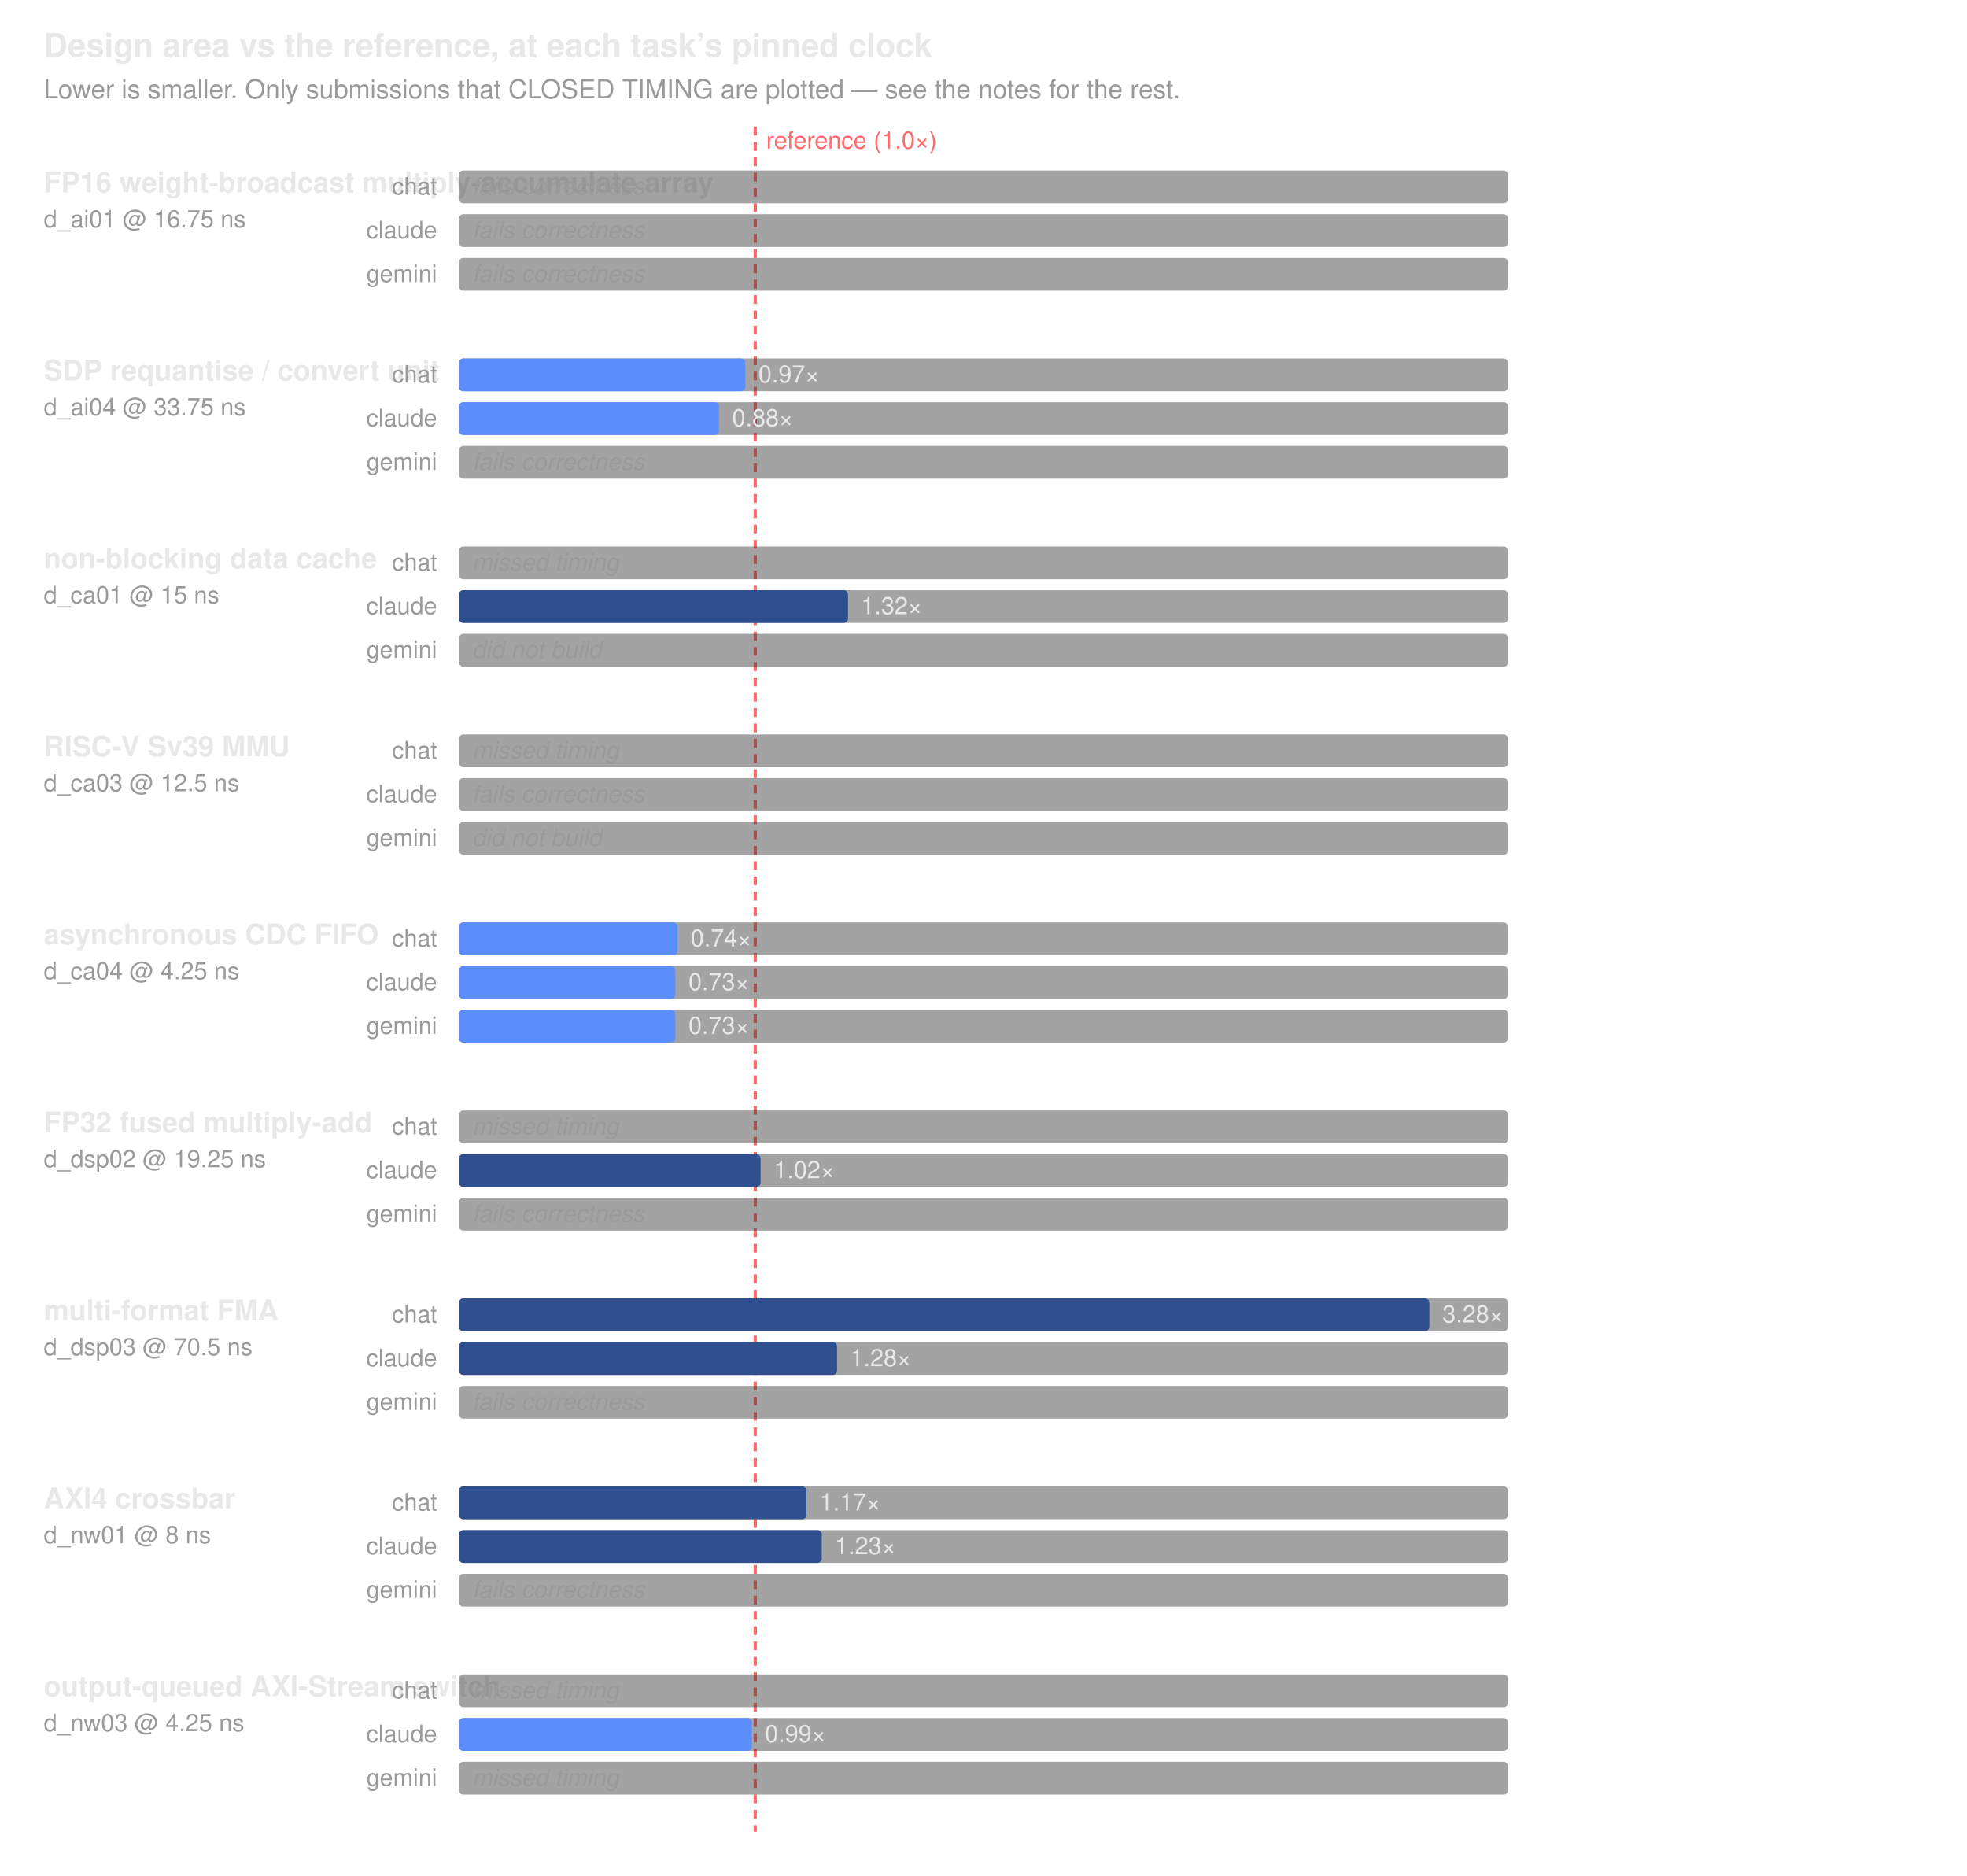
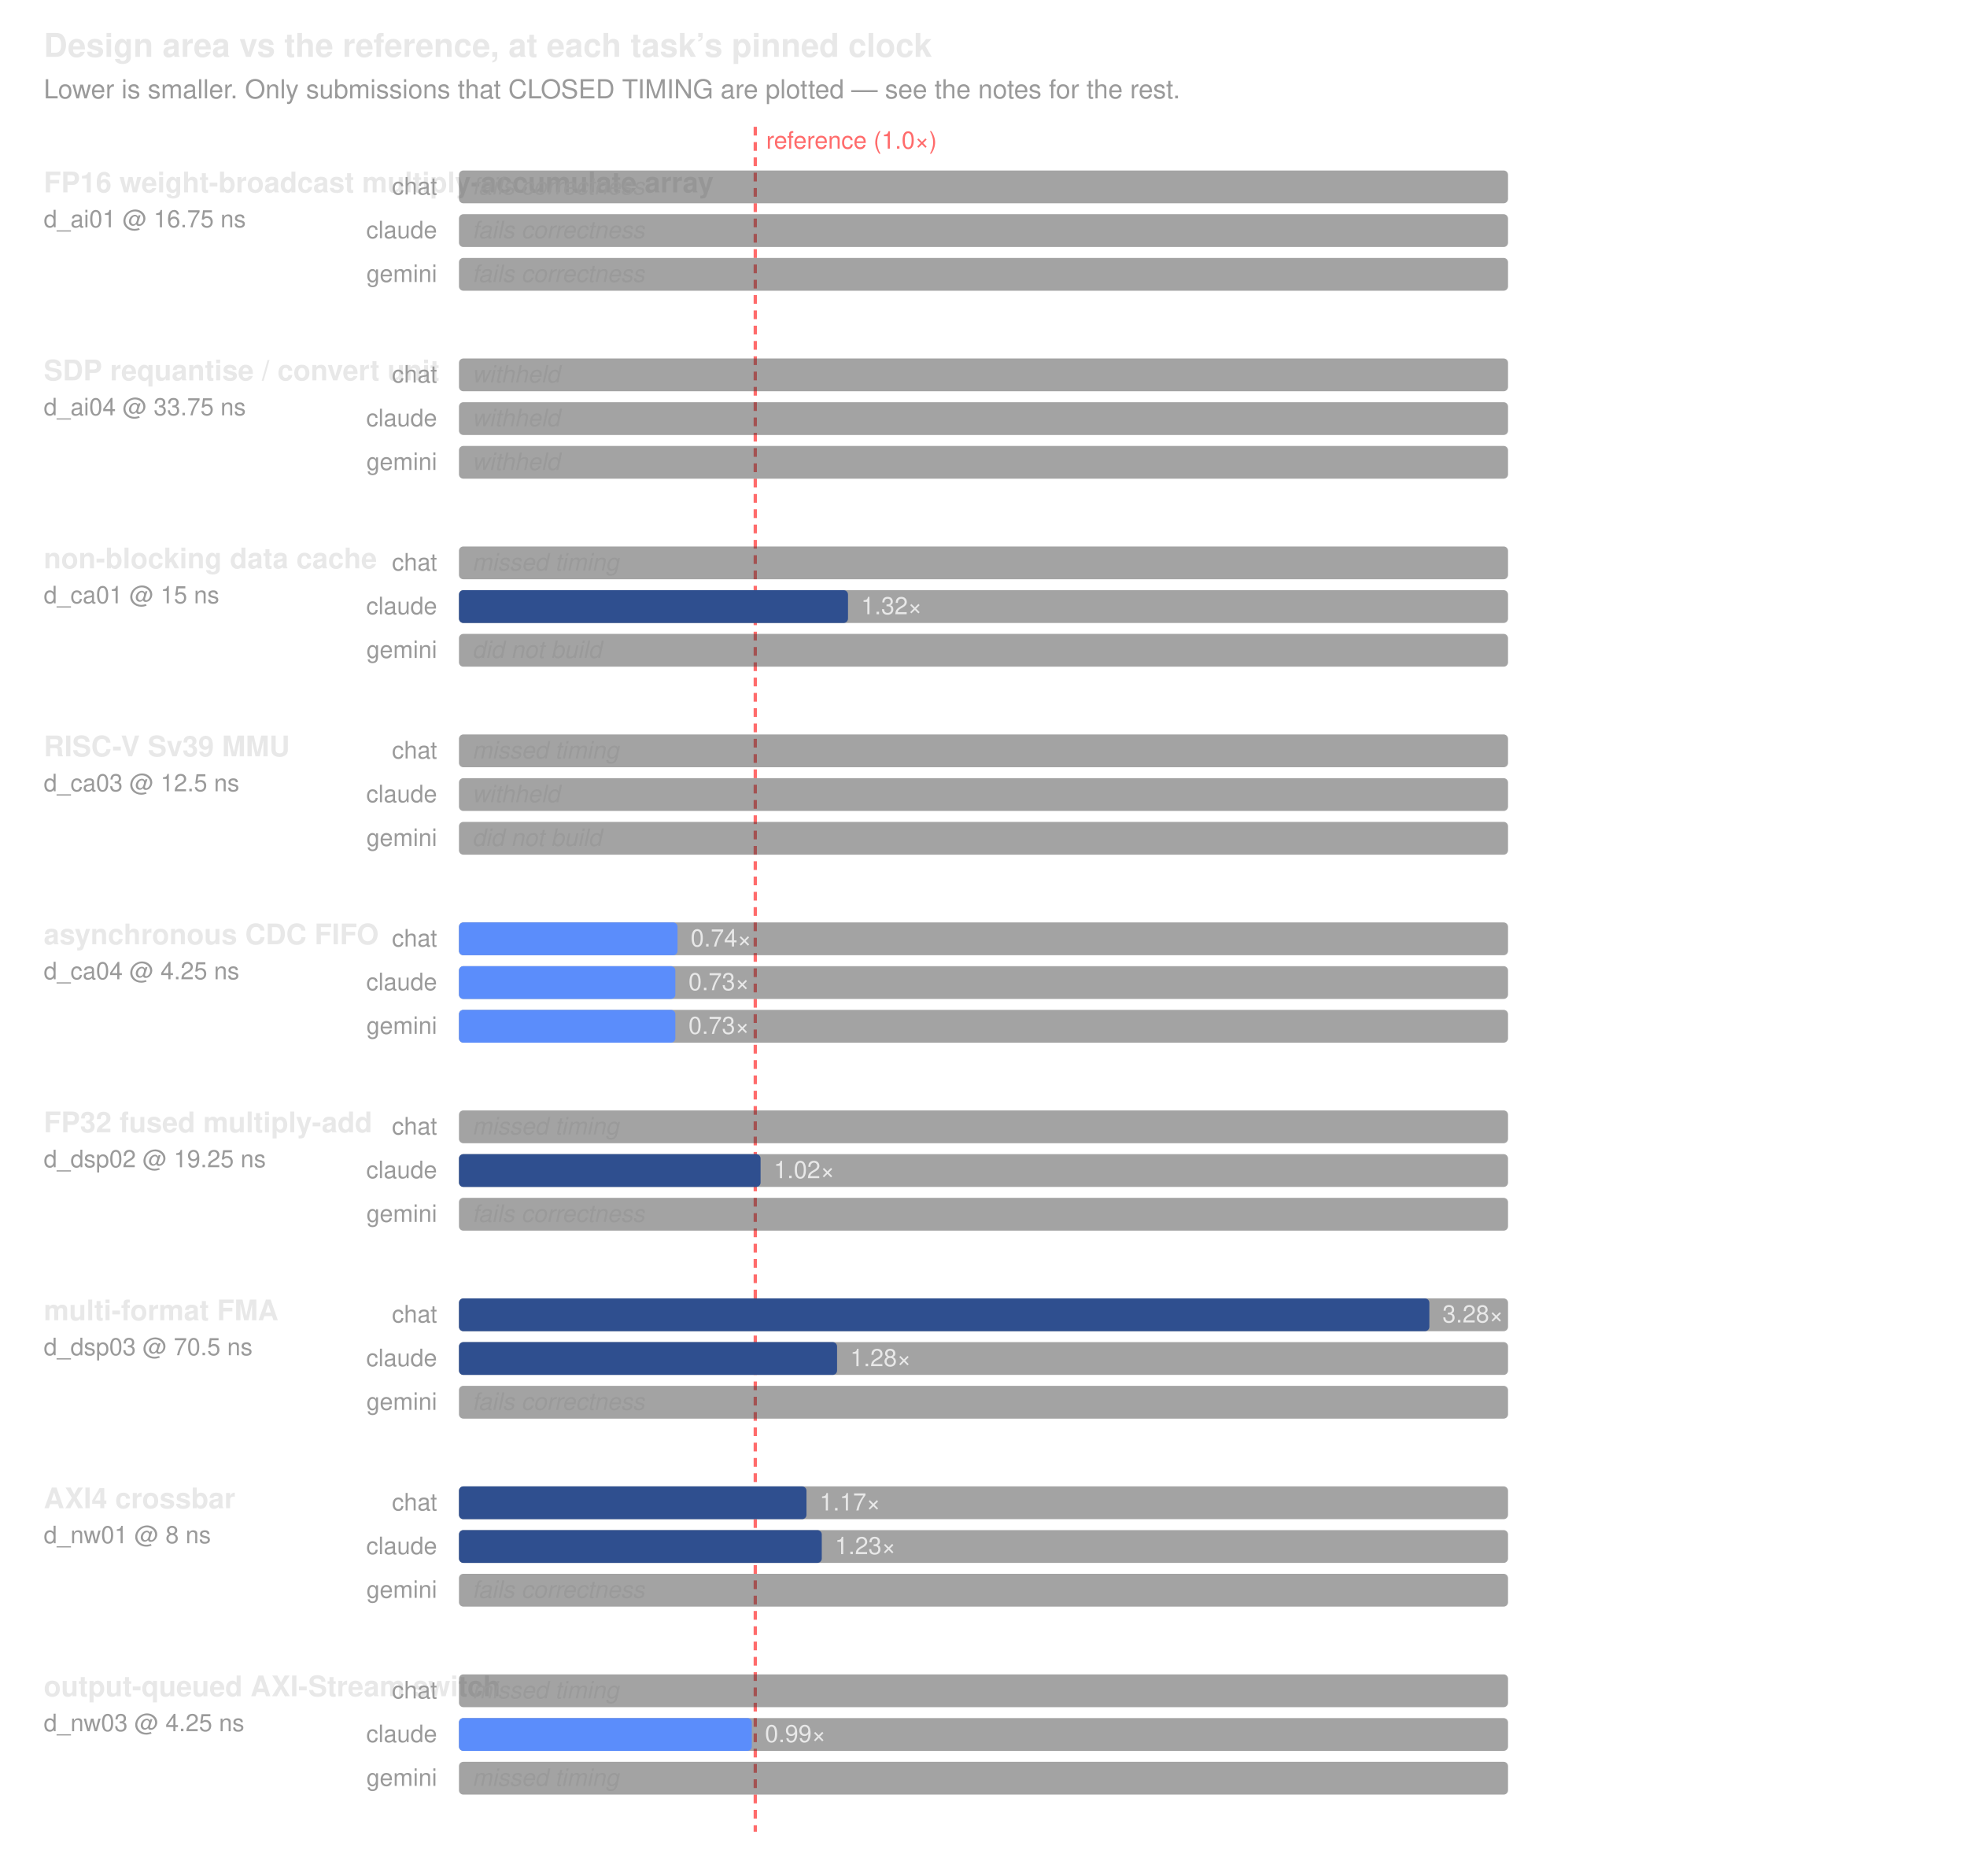
<svg xmlns="http://www.w3.org/2000/svg" viewBox="0 0 900 858" font-family="-apple-system,BlinkMacSystemFont,Segoe UI,Helvetica,Arial,sans-serif">
  <rect width="900" height="858" fill="none" />
  <text x="20" y="26" fill="#e8e8e8" font-size="15" font-weight="600">Design area vs the reference, at each task’s pinned clock</text>
  <text x="20" y="45" fill="#9a9a9a" font-size="12">Lower is smaller. Only submissions that CLOSED TIMING are plotted — see the notes for the rest.</text>
  <line x1="345.57" y1="58" x2="345.57" y2="838" stroke="#ff6b6b" stroke-width="1.5" stroke-dasharray="4 3" />
  <text x="350.57" y="68" fill="#ff6b6b" font-size="11">reference (1.0×)</text>
  <text x="20" y="88" fill="#e8e8e8" font-size="13" font-weight="600">FP16 weight-broadcast multiply-accumulate array</text>
  <text x="20" y="104" fill="#9a9a9a" font-size="11">d_ai01 @ 16.75 ns</text>
  <text x="200" y="89" fill="#9a9a9a" font-size="11" text-anchor="end">chat</text>
  <rect x="210" y="78" width="480" height="15" rx="2" fill="#333" opacity="0.45" />
  <text x="216" y="89" fill="#9a9a9a" font-size="11" font-style="italic">fails correctness</text>
  <text x="200" y="109" fill="#9a9a9a" font-size="11" text-anchor="end">claude</text>
  <rect x="210" y="98" width="480" height="15" rx="2" fill="#333" opacity="0.45" />
  <text x="216" y="109" fill="#9a9a9a" font-size="11" font-style="italic">fails correctness</text>
  <text x="200" y="129" fill="#9a9a9a" font-size="11" text-anchor="end">gemini</text>
  <rect x="210" y="118" width="480" height="15" rx="2" fill="#333" opacity="0.45" />
  <text x="216" y="129" fill="#9a9a9a" font-size="11" font-style="italic">fails correctness</text>
  <text x="20" y="174" fill="#e8e8e8" font-size="13" font-weight="600">SDP requantise / convert unit</text>
  <text x="20" y="190" fill="#9a9a9a" font-size="11">d_ai04 @ 33.75 ns</text>
  <text x="200" y="175" fill="#9a9a9a" font-size="11" text-anchor="end">chat</text>
  <rect x="210" y="164" width="480" height="15" rx="2" fill="#333" opacity="0.45" />
-   <rect x="210" y="164" width="131" height="15" rx="2" fill="#5b8dfb" />
-   <text x="347" y="175" fill="#e8e8e8" font-size="11">0.97×</text>
+   <text x="216" y="175" fill="#9a9a9a" font-size="11" font-style="italic">withheld</text>
  <text x="200" y="195" fill="#9a9a9a" font-size="11" text-anchor="end">claude</text>
  <rect x="210" y="184" width="480" height="15" rx="2" fill="#333" opacity="0.45" />
-   <rect x="210" y="184" width="119" height="15" rx="2" fill="#5b8dfb" />
-   <text x="335" y="195" fill="#e8e8e8" font-size="11">0.88×</text>
+   <text x="216" y="195" fill="#9a9a9a" font-size="11" font-style="italic">withheld</text>
  <text x="200" y="215" fill="#9a9a9a" font-size="11" text-anchor="end">gemini</text>
  <rect x="210" y="204" width="480" height="15" rx="2" fill="#333" opacity="0.45" />
-   <text x="216" y="215" fill="#9a9a9a" font-size="11" font-style="italic">fails correctness</text>
+   <text x="216" y="215" fill="#9a9a9a" font-size="11" font-style="italic">withheld</text>
  <text x="20" y="260" fill="#e8e8e8" font-size="13" font-weight="600">non-blocking data cache</text>
  <text x="20" y="276" fill="#9a9a9a" font-size="11">d_ca01 @ 15 ns</text>
  <text x="200" y="261" fill="#9a9a9a" font-size="11" text-anchor="end">chat</text>
  <rect x="210" y="250" width="480" height="15" rx="2" fill="#333" opacity="0.45" />
  <text x="216" y="261" fill="#9a9a9a" font-size="11" font-style="italic">missed timing</text>
  <text x="200" y="281" fill="#9a9a9a" font-size="11" text-anchor="end">claude</text>
  <rect x="210" y="270" width="480" height="15" rx="2" fill="#333" opacity="0.45" />
  <rect x="210" y="270" width="178" height="15" rx="2" fill="#2f4f8f" />
  <text x="394" y="281" fill="#e8e8e8" font-size="11">1.32×</text>
  <text x="200" y="301" fill="#9a9a9a" font-size="11" text-anchor="end">gemini</text>
  <rect x="210" y="290" width="480" height="15" rx="2" fill="#333" opacity="0.45" />
  <text x="216" y="301" fill="#9a9a9a" font-size="11" font-style="italic">did not build</text>
  <text x="20" y="346" fill="#e8e8e8" font-size="13" font-weight="600">RISC-V Sv39 MMU</text>
  <text x="20" y="362" fill="#9a9a9a" font-size="11">d_ca03 @ 12.5 ns</text>
  <text x="200" y="347" fill="#9a9a9a" font-size="11" text-anchor="end">chat</text>
  <rect x="210" y="336" width="480" height="15" rx="2" fill="#333" opacity="0.45" />
  <text x="216" y="347" fill="#9a9a9a" font-size="11" font-style="italic">missed timing</text>
  <text x="200" y="367" fill="#9a9a9a" font-size="11" text-anchor="end">claude</text>
  <rect x="210" y="356" width="480" height="15" rx="2" fill="#333" opacity="0.45" />
-   <text x="216" y="367" fill="#9a9a9a" font-size="11" font-style="italic">fails correctness</text>
+   <text x="216" y="367" fill="#9a9a9a" font-size="11" font-style="italic">withheld</text>
  <text x="200" y="387" fill="#9a9a9a" font-size="11" text-anchor="end">gemini</text>
  <rect x="210" y="376" width="480" height="15" rx="2" fill="#333" opacity="0.45" />
  <text x="216" y="387" fill="#9a9a9a" font-size="11" font-style="italic">did not build</text>
  <text x="20" y="432" fill="#e8e8e8" font-size="13" font-weight="600">asynchronous CDC FIFO</text>
  <text x="20" y="448" fill="#9a9a9a" font-size="11">d_ca04 @ 4.25 ns</text>
  <text x="200" y="433" fill="#9a9a9a" font-size="11" text-anchor="end">chat</text>
  <rect x="210" y="422" width="480" height="15" rx="2" fill="#333" opacity="0.45" />
  <rect x="210" y="422" width="100" height="15" rx="2" fill="#5b8dfb" />
  <text x="316" y="433" fill="#e8e8e8" font-size="11">0.74×</text>
  <text x="200" y="453" fill="#9a9a9a" font-size="11" text-anchor="end">claude</text>
  <rect x="210" y="442" width="480" height="15" rx="2" fill="#333" opacity="0.45" />
  <rect x="210" y="442" width="99" height="15" rx="2" fill="#5b8dfb" />
  <text x="315" y="453" fill="#e8e8e8" font-size="11">0.73×</text>
  <text x="200" y="473" fill="#9a9a9a" font-size="11" text-anchor="end">gemini</text>
  <rect x="210" y="462" width="480" height="15" rx="2" fill="#333" opacity="0.45" />
  <rect x="210" y="462" width="99" height="15" rx="2" fill="#5b8dfb" />
  <text x="315" y="473" fill="#e8e8e8" font-size="11">0.73×</text>
  <text x="20" y="518" fill="#e8e8e8" font-size="13" font-weight="600">FP32 fused multiply-add</text>
  <text x="20" y="534" fill="#9a9a9a" font-size="11">d_dsp02 @ 19.25 ns</text>
  <text x="200" y="519" fill="#9a9a9a" font-size="11" text-anchor="end">chat</text>
  <rect x="210" y="508" width="480" height="15" rx="2" fill="#333" opacity="0.45" />
  <text x="216" y="519" fill="#9a9a9a" font-size="11" font-style="italic">missed timing</text>
  <text x="200" y="539" fill="#9a9a9a" font-size="11" text-anchor="end">claude</text>
  <rect x="210" y="528" width="480" height="15" rx="2" fill="#333" opacity="0.45" />
  <rect x="210" y="528" width="138" height="15" rx="2" fill="#2f4f8f" />
  <text x="354" y="539" fill="#e8e8e8" font-size="11">1.02×</text>
  <text x="200" y="559" fill="#9a9a9a" font-size="11" text-anchor="end">gemini</text>
  <rect x="210" y="548" width="480" height="15" rx="2" fill="#333" opacity="0.45" />
  <text x="216" y="559" fill="#9a9a9a" font-size="11" font-style="italic">fails correctness</text>
  <text x="20" y="604" fill="#e8e8e8" font-size="13" font-weight="600">multi-format FMA</text>
  <text x="20" y="620" fill="#9a9a9a" font-size="11">d_dsp03 @ 70.5 ns</text>
  <text x="200" y="605" fill="#9a9a9a" font-size="11" text-anchor="end">chat</text>
  <rect x="210" y="594" width="480" height="15" rx="2" fill="#333" opacity="0.45" />
  <rect x="210" y="594" width="444" height="15" rx="2" fill="#2f4f8f" />
  <text x="660" y="605" fill="#e8e8e8" font-size="11">3.28×</text>
  <text x="200" y="625" fill="#9a9a9a" font-size="11" text-anchor="end">claude</text>
  <rect x="210" y="614" width="480" height="15" rx="2" fill="#333" opacity="0.45" />
  <rect x="210" y="614" width="173" height="15" rx="2" fill="#2f4f8f" />
  <text x="389" y="625" fill="#e8e8e8" font-size="11">1.28×</text>
  <text x="200" y="645" fill="#9a9a9a" font-size="11" text-anchor="end">gemini</text>
  <rect x="210" y="634" width="480" height="15" rx="2" fill="#333" opacity="0.45" />
  <text x="216" y="645" fill="#9a9a9a" font-size="11" font-style="italic">fails correctness</text>
  <text x="20" y="690" fill="#e8e8e8" font-size="13" font-weight="600">AXI4 crossbar</text>
  <text x="20" y="706" fill="#9a9a9a" font-size="11">d_nw01 @ 8 ns</text>
  <text x="200" y="691" fill="#9a9a9a" font-size="11" text-anchor="end">chat</text>
  <rect x="210" y="680" width="480" height="15" rx="2" fill="#333" opacity="0.45" />
  <rect x="210" y="680" width="159" height="15" rx="2" fill="#2f4f8f" />
  <text x="375" y="691" fill="#e8e8e8" font-size="11">1.17×</text>
  <text x="200" y="711" fill="#9a9a9a" font-size="11" text-anchor="end">claude</text>
  <rect x="210" y="700" width="480" height="15" rx="2" fill="#333" opacity="0.45" />
  <rect x="210" y="700" width="166" height="15" rx="2" fill="#2f4f8f" />
  <text x="382" y="711" fill="#e8e8e8" font-size="11">1.23×</text>
  <text x="200" y="731" fill="#9a9a9a" font-size="11" text-anchor="end">gemini</text>
  <rect x="210" y="720" width="480" height="15" rx="2" fill="#333" opacity="0.45" />
  <text x="216" y="731" fill="#9a9a9a" font-size="11" font-style="italic">fails correctness</text>
  <text x="20" y="776" fill="#e8e8e8" font-size="13" font-weight="600">output-queued AXI-Stream switch</text>
  <text x="20" y="792" fill="#9a9a9a" font-size="11">d_nw03 @ 4.25 ns</text>
  <text x="200" y="777" fill="#9a9a9a" font-size="11" text-anchor="end">chat</text>
  <rect x="210" y="766" width="480" height="15" rx="2" fill="#333" opacity="0.45" />
  <text x="216" y="777" fill="#9a9a9a" font-size="11" font-style="italic">missed timing</text>
  <text x="200" y="797" fill="#9a9a9a" font-size="11" text-anchor="end">claude</text>
  <rect x="210" y="786" width="480" height="15" rx="2" fill="#333" opacity="0.45" />
  <rect x="210" y="786" width="134" height="15" rx="2" fill="#5b8dfb" />
  <text x="350" y="797" fill="#e8e8e8" font-size="11">0.99×</text>
  <text x="200" y="817" fill="#9a9a9a" font-size="11" text-anchor="end">gemini</text>
  <rect x="210" y="806" width="480" height="15" rx="2" fill="#333" opacity="0.45" />
  <text x="216" y="817" fill="#9a9a9a" font-size="11" font-style="italic">missed timing</text>
</svg>
